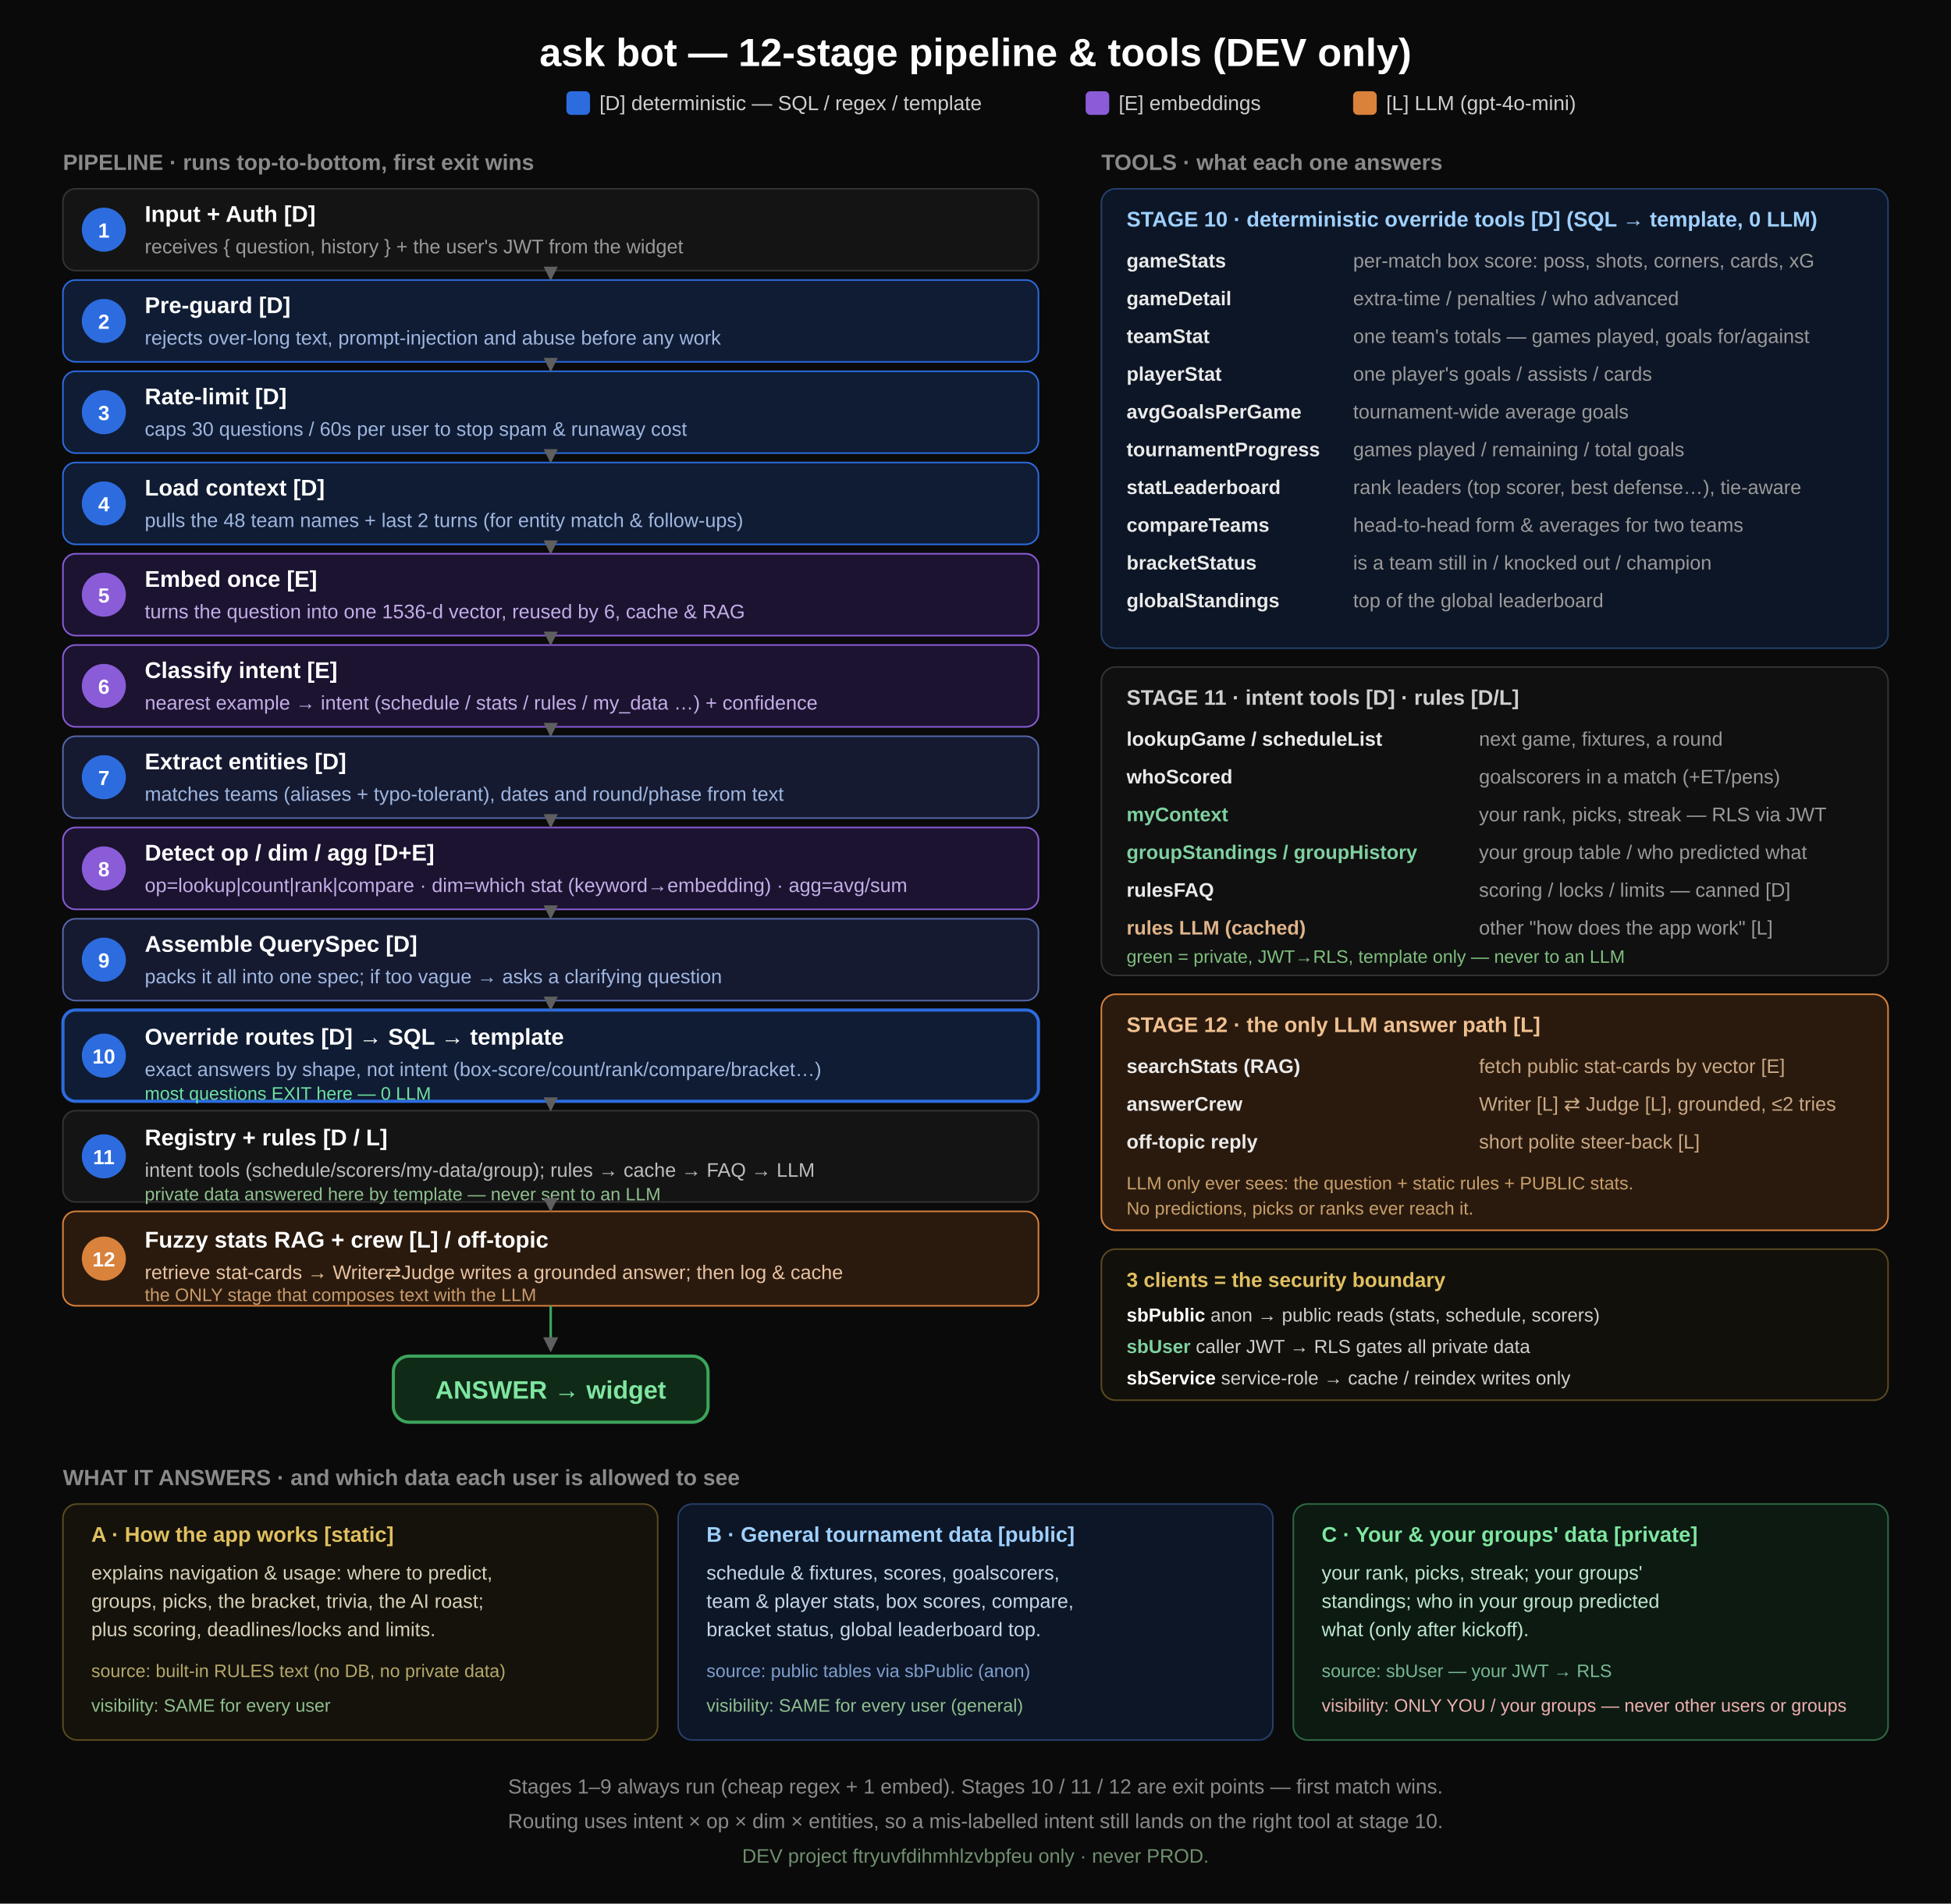
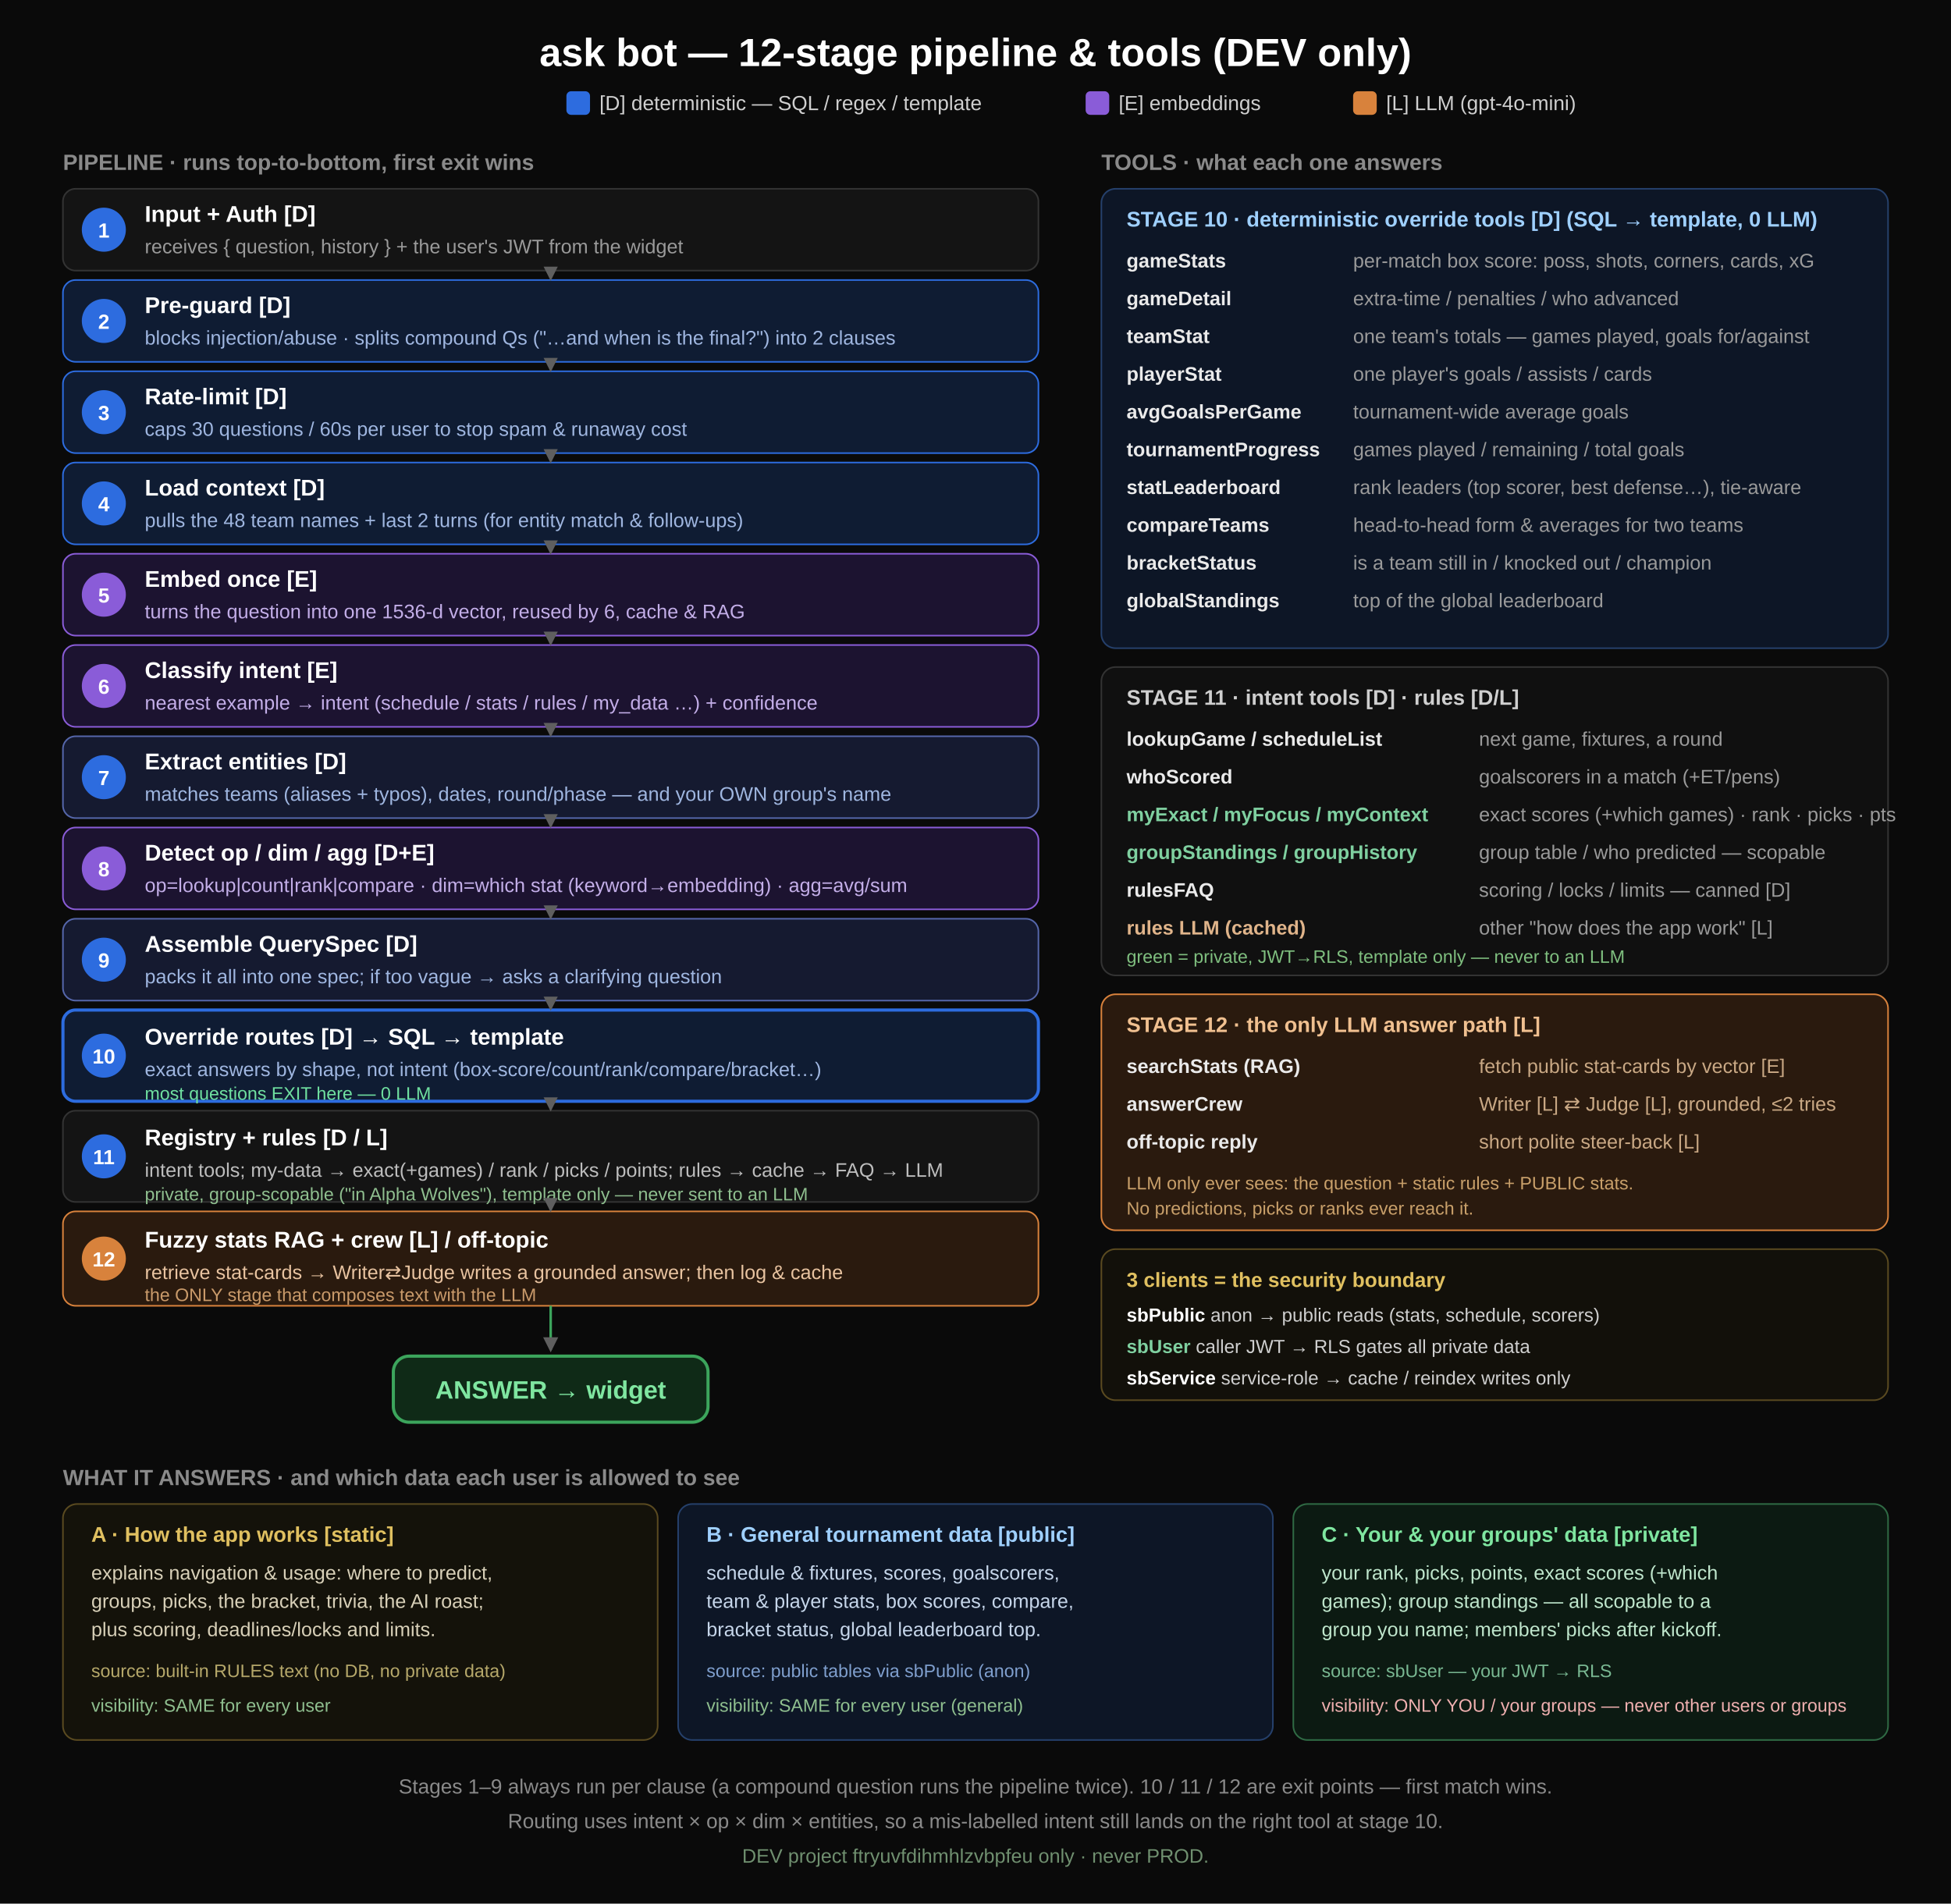
<svg xmlns="http://www.w3.org/2000/svg" width="1240" height="1210" viewBox="0 0 1240 1210" font-family="Segoe UI, Arial, sans-serif">
  <rect width="1240" height="1210" fill="#0a0a0a" />
  <text x="620" y="42" fill="#ffffff" font-size="25" font-weight="700" text-anchor="middle">ask bot — 12-stage pipeline &amp; tools (DEV only)</text>
  <g font-size="13">
    <rect x="360" y="58" width="15" height="15" rx="3" fill="#2d6cdf" />
    <text x="381" y="70" fill="#cfcfcf">[D] deterministic — SQL / regex / template</text>
    <rect x="690" y="58" width="15" height="15" rx="3" fill="#8a5cd8" />
    <text x="711" y="70" fill="#cfcfcf">[E] embeddings</text>
    <rect x="860" y="58" width="15" height="15" rx="3" fill="#d8823c" />
    <text x="881" y="70" fill="#cfcfcf">[L] LLM (gpt-4o-mini)</text>
  </g>
  <defs>
    <marker id="a" markerWidth="9" markerHeight="9" refX="5" refY="3" orient="auto">
      <path d="M0,0 L6,3 L0,6 Z" fill="#5f5f5f" />
    </marker>
  </defs>
  <text x="40" y="108" fill="#8a8a8a" font-size="14" font-weight="700">PIPELINE  ·  runs top-to-bottom, first exit wins</text>
  <rect x="40" y="120" width="620" height="52" rx="8" fill="#141414" stroke="#333" />
  <circle cx="66" cy="146" r="14" fill="#2d6cdf" />
  <text x="66" y="151" fill="#fff" font-size="13" text-anchor="middle" font-weight="700">1</text>
  <text x="92" y="141" fill="#fff" font-size="14.5" font-weight="600">Input + Auth  [D]</text>
  <text x="92" y="161" fill="#9a9a9a" font-size="12.5">receives { question, history } + the user's JWT from the widget</text>
  <rect x="40" y="178" width="620" height="52" rx="8" fill="#0f1c33" stroke="#2d6cdf" />
  <circle cx="66" cy="204" r="14" fill="#2d6cdf" />
  <text x="66" y="209" fill="#fff" font-size="13" text-anchor="middle" font-weight="700">2</text>
  <text x="92" y="199" fill="#fff" font-size="14.5" font-weight="600">Pre-guard  [D]</text>
-   <text x="92" y="219" fill="#9fb6e0" font-size="12.5">rejects over-long text, prompt-injection and abuse before any work</text>
+   <text x="92" y="219" fill="#9fb6e0" font-size="12.5">blocks injection/abuse · splits compound Qs ("…and when is the final?") into 2 clauses</text>
  <rect x="40" y="236" width="620" height="52" rx="8" fill="#0f1c33" stroke="#2d6cdf" />
  <circle cx="66" cy="262" r="14" fill="#2d6cdf" />
  <text x="66" y="267" fill="#fff" font-size="13" text-anchor="middle" font-weight="700">3</text>
  <text x="92" y="257" fill="#fff" font-size="14.5" font-weight="600">Rate-limit  [D]</text>
  <text x="92" y="277" fill="#9fb6e0" font-size="12.5">caps 30 questions / 60s per user to stop spam &amp; runaway cost</text>
  <rect x="40" y="294" width="620" height="52" rx="8" fill="#0f1c33" stroke="#2d6cdf" />
  <circle cx="66" cy="320" r="14" fill="#2d6cdf" />
  <text x="66" y="325" fill="#fff" font-size="13" text-anchor="middle" font-weight="700">4</text>
  <text x="92" y="315" fill="#fff" font-size="14.5" font-weight="600">Load context  [D]</text>
  <text x="92" y="335" fill="#9fb6e0" font-size="12.5">pulls the 48 team names + last 2 turns (for entity match &amp; follow-ups)</text>
  <rect x="40" y="352" width="620" height="52" rx="8" fill="#1c1330" stroke="#8a5cd8" />
  <circle cx="66" cy="378" r="14" fill="#8a5cd8" />
  <text x="66" y="383" fill="#fff" font-size="13" text-anchor="middle" font-weight="700">5</text>
  <text x="92" y="373" fill="#fff" font-size="14.5" font-weight="600">Embed once  [E]</text>
  <text x="92" y="393" fill="#c3aee8" font-size="12.5">turns the question into one 1536-d vector, reused by 6, cache &amp; RAG</text>
  <rect x="40" y="410" width="620" height="52" rx="8" fill="#1c1330" stroke="#8a5cd8" />
  <circle cx="66" cy="436" r="14" fill="#8a5cd8" />
  <text x="66" y="441" fill="#fff" font-size="13" text-anchor="middle" font-weight="700">6</text>
  <text x="92" y="431" fill="#fff" font-size="14.5" font-weight="600">Classify intent  [E]</text>
  <text x="92" y="451" fill="#c3aee8" font-size="12.5">nearest example → intent (schedule / stats / rules / my_data …) + confidence</text>
  <rect x="40" y="468" width="620" height="52" rx="8" fill="#151a30" stroke="#5566aa" />
  <circle cx="66" cy="494" r="14" fill="#2d6cdf" />
  <text x="66" y="499" fill="#fff" font-size="13" text-anchor="middle" font-weight="700">7</text>
  <text x="92" y="489" fill="#fff" font-size="14.5" font-weight="600">Extract entities  [D]</text>
-   <text x="92" y="509" fill="#9fb6e0" font-size="12.5">matches teams (aliases + typo-tolerant), dates and round/phase from text</text>
+   <text x="92" y="509" fill="#9fb6e0" font-size="12.5">matches teams (aliases + typos), dates, round/phase — and your OWN group's name</text>
  <rect x="40" y="526" width="620" height="52" rx="8" fill="#1c1330" stroke="#8a5cd8" />
  <circle cx="66" cy="552" r="14" fill="#8a5cd8" />
  <text x="66" y="557" fill="#fff" font-size="13" text-anchor="middle" font-weight="700">8</text>
  <text x="92" y="547" fill="#fff" font-size="14.5" font-weight="600">Detect op / dim / agg  [D+E]</text>
  <text x="92" y="567" fill="#c3aee8" font-size="12.5">op=lookup|count|rank|compare · dim=which stat (keyword→embedding) · agg=avg/sum</text>
  <rect x="40" y="584" width="620" height="52" rx="8" fill="#151a30" stroke="#5566aa" />
  <circle cx="66" cy="610" r="14" fill="#2d6cdf" />
  <text x="66" y="615" fill="#fff" font-size="13" text-anchor="middle" font-weight="700">9</text>
  <text x="92" y="605" fill="#fff" font-size="14.5" font-weight="600">Assemble QuerySpec  [D]</text>
  <text x="92" y="625" fill="#9fb6e0" font-size="12.5">packs it all into one spec; if too vague → asks a clarifying question</text>
  <rect x="40" y="642" width="620" height="58" rx="8" fill="#0f1c33" stroke="#2d6cdf" stroke-width="2" />
  <circle cx="66" cy="671" r="14" fill="#2d6cdf" />
  <text x="66" y="676" fill="#fff" font-size="13" text-anchor="middle" font-weight="700">10</text>
  <text x="92" y="664" fill="#fff" font-size="14.5" font-weight="600">Override routes  [D]  →  SQL → template</text>
  <text x="92" y="684" fill="#9fb6e0" font-size="12.5">exact answers by shape, not intent (box-score/count/rank/compare/bracket…)</text>
  <text x="92" y="699" fill="#6fe0a0" font-size="11.5">most questions EXIT here — 0 LLM</text>
  <rect x="40" y="706" width="620" height="58" rx="8" fill="#141414" stroke="#333" />
  <circle cx="66" cy="735" r="14" fill="#2d6cdf" />
  <text x="66" y="740" fill="#fff" font-size="13" text-anchor="middle" font-weight="700">11</text>
  <text x="92" y="728" fill="#fff" font-size="14.5" font-weight="600">Registry + rules  [D / L]</text>
-   <text x="92" y="748" fill="#bdbdbd" font-size="12.5">intent tools (schedule/scorers/my-data/group); rules → cache → FAQ → LLM</text>
-   <text x="92" y="763" fill="#8fbf8f" font-size="11.5">private data answered here by template — never sent to an LLM</text>
+   <text x="92" y="748" fill="#bdbdbd" font-size="12.5">intent tools; my-data → exact(+games) / rank / picks / points; rules → cache → FAQ → LLM</text>
+   <text x="92" y="763" fill="#8fbf8f" font-size="11.5">private, group-scopable ("in Alpha Wolves"), template only — never sent to an LLM</text>
  <rect x="40" y="770" width="620" height="60" rx="8" fill="#2a1a0e" stroke="#d8823c" />
  <circle cx="66" cy="800" r="14" fill="#d8823c" />
  <text x="66" y="805" fill="#fff" font-size="13" text-anchor="middle" font-weight="700">12</text>
  <text x="92" y="793" fill="#fff" font-size="14.5" font-weight="600">Fuzzy stats RAG + crew  [L]  /  off-topic</text>
  <text x="92" y="813" fill="#e8c3a0" font-size="12.5">retrieve stat-cards → Writer⇄Judge writes a grounded answer; then log &amp; cache</text>
  <text x="92" y="827" fill="#c99a6a" font-size="11.5">the ONLY stage that composes text with the LLM</text>
  <g stroke="#5f5f5f" stroke-width="1.5" marker-end="url(#a)">
    <line x1="350" y1="172" x2="350" y2="177" />
    <line x1="350" y1="230" x2="350" y2="235" />
    <line x1="350" y1="288" x2="350" y2="293" />
    <line x1="350" y1="346" x2="350" y2="351" />
    <line x1="350" y1="404" x2="350" y2="409" />
    <line x1="350" y1="462" x2="350" y2="467" />
    <line x1="350" y1="520" x2="350" y2="525" />
    <line x1="350" y1="578" x2="350" y2="583" />
    <line x1="350" y1="636" x2="350" y2="641" />
    <line x1="350" y1="700" x2="350" y2="705" />
    <line x1="350" y1="764" x2="350" y2="769" />
  </g>
  <line x1="350" y1="830" x2="350" y2="858" stroke="#3ca55c" stroke-width="1.6" marker-end="url(#a)" />
  <rect x="250" y="862" width="200" height="42" rx="10" fill="#0f2a17" stroke="#3ca55c" stroke-width="2" />
  <text x="350" y="889" fill="#7fe6a0" font-size="16" text-anchor="middle" font-weight="700">ANSWER → widget</text>
  <text x="700" y="108" fill="#8a8a8a" font-size="14" font-weight="700">TOOLS  ·  what each one answers</text>
  <rect x="700" y="120" width="500" height="292" rx="9" fill="#0d1626" stroke="#25406b" />
  <text x="716" y="144" fill="#9fd0ff" font-size="13.5" font-weight="700">STAGE 10 · deterministic override tools [D]  (SQL → template, 0 LLM)</text>
  <g font-size="12.5">
    <text x="716" y="170" fill="#eaeaea" font-weight="600">gameStats</text>
    <text x="860" y="170" fill="#9a9a9a">per-match box score: poss, shots, corners, cards, xG</text>
    <text x="716" y="194" fill="#eaeaea" font-weight="600">gameDetail</text>
    <text x="860" y="194" fill="#9a9a9a">extra-time / penalties / who advanced</text>
    <text x="716" y="218" fill="#eaeaea" font-weight="600">teamStat</text>
    <text x="860" y="218" fill="#9a9a9a">one team's totals — games played, goals for/against</text>
    <text x="716" y="242" fill="#eaeaea" font-weight="600">playerStat</text>
    <text x="860" y="242" fill="#9a9a9a">one player's goals / assists / cards</text>
    <text x="716" y="266" fill="#eaeaea" font-weight="600">avgGoalsPerGame</text>
    <text x="860" y="266" fill="#9a9a9a">tournament-wide average goals</text>
    <text x="716" y="290" fill="#eaeaea" font-weight="600">tournamentProgress</text>
    <text x="860" y="290" fill="#9a9a9a">games played / remaining / total goals</text>
    <text x="716" y="314" fill="#eaeaea" font-weight="600">statLeaderboard</text>
    <text x="860" y="314" fill="#9a9a9a">rank leaders (top scorer, best defense…), tie-aware</text>
    <text x="716" y="338" fill="#eaeaea" font-weight="600">compareTeams</text>
    <text x="860" y="338" fill="#9a9a9a">head-to-head form &amp; averages for two teams</text>
    <text x="716" y="362" fill="#eaeaea" font-weight="600">bracketStatus</text>
    <text x="860" y="362" fill="#9a9a9a">is a team still in / knocked out / champion</text>
    <text x="716" y="386" fill="#eaeaea" font-weight="600">globalStandings</text>
    <text x="860" y="386" fill="#9a9a9a">top of the global leaderboard</text>
  </g>
  <rect x="700" y="424" width="500" height="196" rx="9" fill="#101010" stroke="#333" />
  <text x="716" y="448" fill="#cfcfcf" font-size="13.5" font-weight="700">STAGE 11 · intent tools [D]  ·  rules [D/L]</text>
  <g font-size="12.5">
    <text x="716" y="474" fill="#eaeaea" font-weight="600">lookupGame / scheduleList</text>
    <text x="940" y="474" fill="#9a9a9a">next game, fixtures, a round</text>
    <text x="716" y="498" fill="#eaeaea" font-weight="600">whoScored</text>
    <text x="940" y="498" fill="#9a9a9a">goalscorers in a match (+ET/pens)</text>
-     <text x="716" y="522" fill="#7fd0a0" font-weight="600">myContext</text>
-     <text x="940" y="522" fill="#9a9a9a">your rank, picks, streak — RLS via JWT</text>
+     <text x="716" y="522" fill="#7fd0a0" font-weight="600">myExact / myFocus / myContext</text>
+     <text x="940" y="522" fill="#9a9a9a">exact scores (+which games) · rank · picks · pts</text>
    <text x="716" y="546" fill="#7fd0a0" font-weight="600">groupStandings / groupHistory</text>
-     <text x="940" y="546" fill="#9a9a9a">your group table / who predicted what</text>
+     <text x="940" y="546" fill="#9a9a9a">group table / who predicted — scopable</text>
    <text x="716" y="570" fill="#eaeaea" font-weight="600">rulesFAQ</text>
    <text x="940" y="570" fill="#9a9a9a">scoring / locks / limits — canned [D]</text>
    <text x="716" y="594" fill="#e0b48a" font-weight="600">rules LLM (cached)</text>
    <text x="940" y="594" fill="#9a9a9a">other "how does the app work" [L]</text>
    <text x="716" y="612" fill="#7fbf7f" font-size="11.5">green = private, JWT→RLS, template only — never to an LLM</text>
  </g>
  <rect x="700" y="632" width="500" height="150" rx="9" fill="#2a1a0e" stroke="#d8823c" />
  <text x="716" y="656" fill="#f0c090" font-size="13.5" font-weight="700">STAGE 12 · the only LLM answer path [L]</text>
  <g font-size="12.5">
    <text x="716" y="682" fill="#eaeaea" font-weight="600">searchStats (RAG)</text>
    <text x="940" y="682" fill="#c9a884">fetch public stat-cards by vector [E]</text>
    <text x="716" y="706" fill="#eaeaea" font-weight="600">answerCrew</text>
    <text x="940" y="706" fill="#c9a884">Writer [L] ⇄ Judge [L], grounded, ≤2 tries</text>
    <text x="716" y="730" fill="#eaeaea" font-weight="600">off-topic reply</text>
    <text x="940" y="730" fill="#c9a884">short polite steer-back [L]</text>
    <text x="716" y="756" fill="#c9a06a" font-size="11.5">LLM only ever sees: the question + static rules + PUBLIC stats.</text>
    <text x="716" y="772" fill="#c9a06a" font-size="11.5">No predictions, picks or ranks ever reach it.</text>
  </g>
  <rect x="700" y="794" width="500" height="96" rx="9" fill="#12100a" stroke="#5a4a20" />
  <text x="716" y="818" fill="#e0c060" font-size="13" font-weight="700">3 clients = the security boundary</text>
  <g font-size="12">
    <text x="716" y="840" fill="#cfcfcf">
      <tspan fill="#fff" font-weight="600">sbPublic</tspan> anon → public reads (stats, schedule, scorers)</text>
    <text x="716" y="860" fill="#cfcfcf">
      <tspan fill="#7fd0a0" font-weight="600">sbUser</tspan> caller JWT → RLS gates all private data</text>
    <text x="716" y="880" fill="#cfcfcf">
      <tspan fill="#fff" font-weight="600">sbService</tspan> service-role → cache / reindex writes only</text>
  </g>
  <text x="40" y="944" fill="#8a8a8a" font-size="14" font-weight="700">WHAT IT ANSWERS  ·  and which data each user is allowed to see</text>
  <rect x="40" y="956" width="378" height="150" rx="9" fill="#14120a" stroke="#5a4a20" />
  <text x="58" y="980" fill="#e0c060" font-size="13.5" font-weight="700">A · How the app works  [static]</text>
  <g font-size="12.5" fill="#d8d0b8">
    <text x="58" y="1004">explains navigation &amp; usage: where to predict,</text>
    <text x="58" y="1022">groups, picks, the bracket, trivia, the AI roast;</text>
    <text x="58" y="1040">plus scoring, deadlines/locks and limits.</text>
  </g>
  <text x="58" y="1066" fill="#b6a86a" font-size="11.5">source: built-in RULES text (no DB, no private data)</text>
  <text x="58" y="1088" fill="#8fbf8f" font-size="11.5">visibility: SAME for every user</text>
  <rect x="431" y="956" width="378" height="150" rx="9" fill="#0d1626" stroke="#25406b" />
  <text x="449" y="980" fill="#9fd0ff" font-size="13.5" font-weight="700">B · General tournament data  [public]</text>
  <g font-size="12.5" fill="#c6d6ea">
    <text x="449" y="1004">schedule &amp; fixtures, scores, goalscorers,</text>
    <text x="449" y="1022">team &amp; player stats, box scores, compare,</text>
    <text x="449" y="1040">bracket status, global leaderboard top.</text>
  </g>
  <text x="449" y="1066" fill="#7f9fce" font-size="11.5">source: public tables via sbPublic (anon)</text>
  <text x="449" y="1088" fill="#8fbf8f" font-size="11.5">visibility: SAME for every user (general)</text>
  <rect x="822" y="956" width="378" height="150" rx="9" fill="#0c1a12" stroke="#2f6a44" />
  <text x="840" y="980" fill="#7fe6a0" font-size="13.5" font-weight="700">C · Your &amp; your groups' data  [private]</text>
  <g font-size="12.5" fill="#bfe6cc">
-     <text x="840" y="1004">your rank, picks, streak; your groups'</text>
-     <text x="840" y="1022">standings; who in your group predicted</text>
-     <text x="840" y="1040">what (only after kickoff).</text>
+     <text x="840" y="1004">your rank, picks, points, exact scores (+which</text>
+     <text x="840" y="1022">games); group standings — all scopable to a</text>
+     <text x="840" y="1040">group you name; members' picks after kickoff.</text>
  </g>
  <text x="840" y="1066" fill="#79b892" font-size="11.5">source: sbUser — your JWT → RLS</text>
  <text x="840" y="1088" fill="#f0b0b0" font-size="11.5">visibility: ONLY YOU / your groups — never other users or groups</text>
-   <text x="620" y="1140" fill="#8a8a8a" font-size="13" text-anchor="middle">Stages 1–9 always run (cheap regex + 1 embed). Stages 10 / 11 / 12 are exit points — first match wins.</text>
+   <text x="620" y="1140" fill="#8a8a8a" font-size="13" text-anchor="middle">Stages 1–9 always run per clause (a compound question runs the pipeline twice). 10 / 11 / 12 are exit points — first match wins.</text>
  <text x="620" y="1162" fill="#8a8a8a" font-size="13" text-anchor="middle">Routing uses intent × op × dim × entities, so a mis-labelled intent still lands on the right tool at stage 10.</text>
  <text x="620" y="1184" fill="#6f8f6f" font-size="12.5" text-anchor="middle">DEV project ftryuvfdihmhlzvbpfeu only · never PROD.</text>
</svg>
